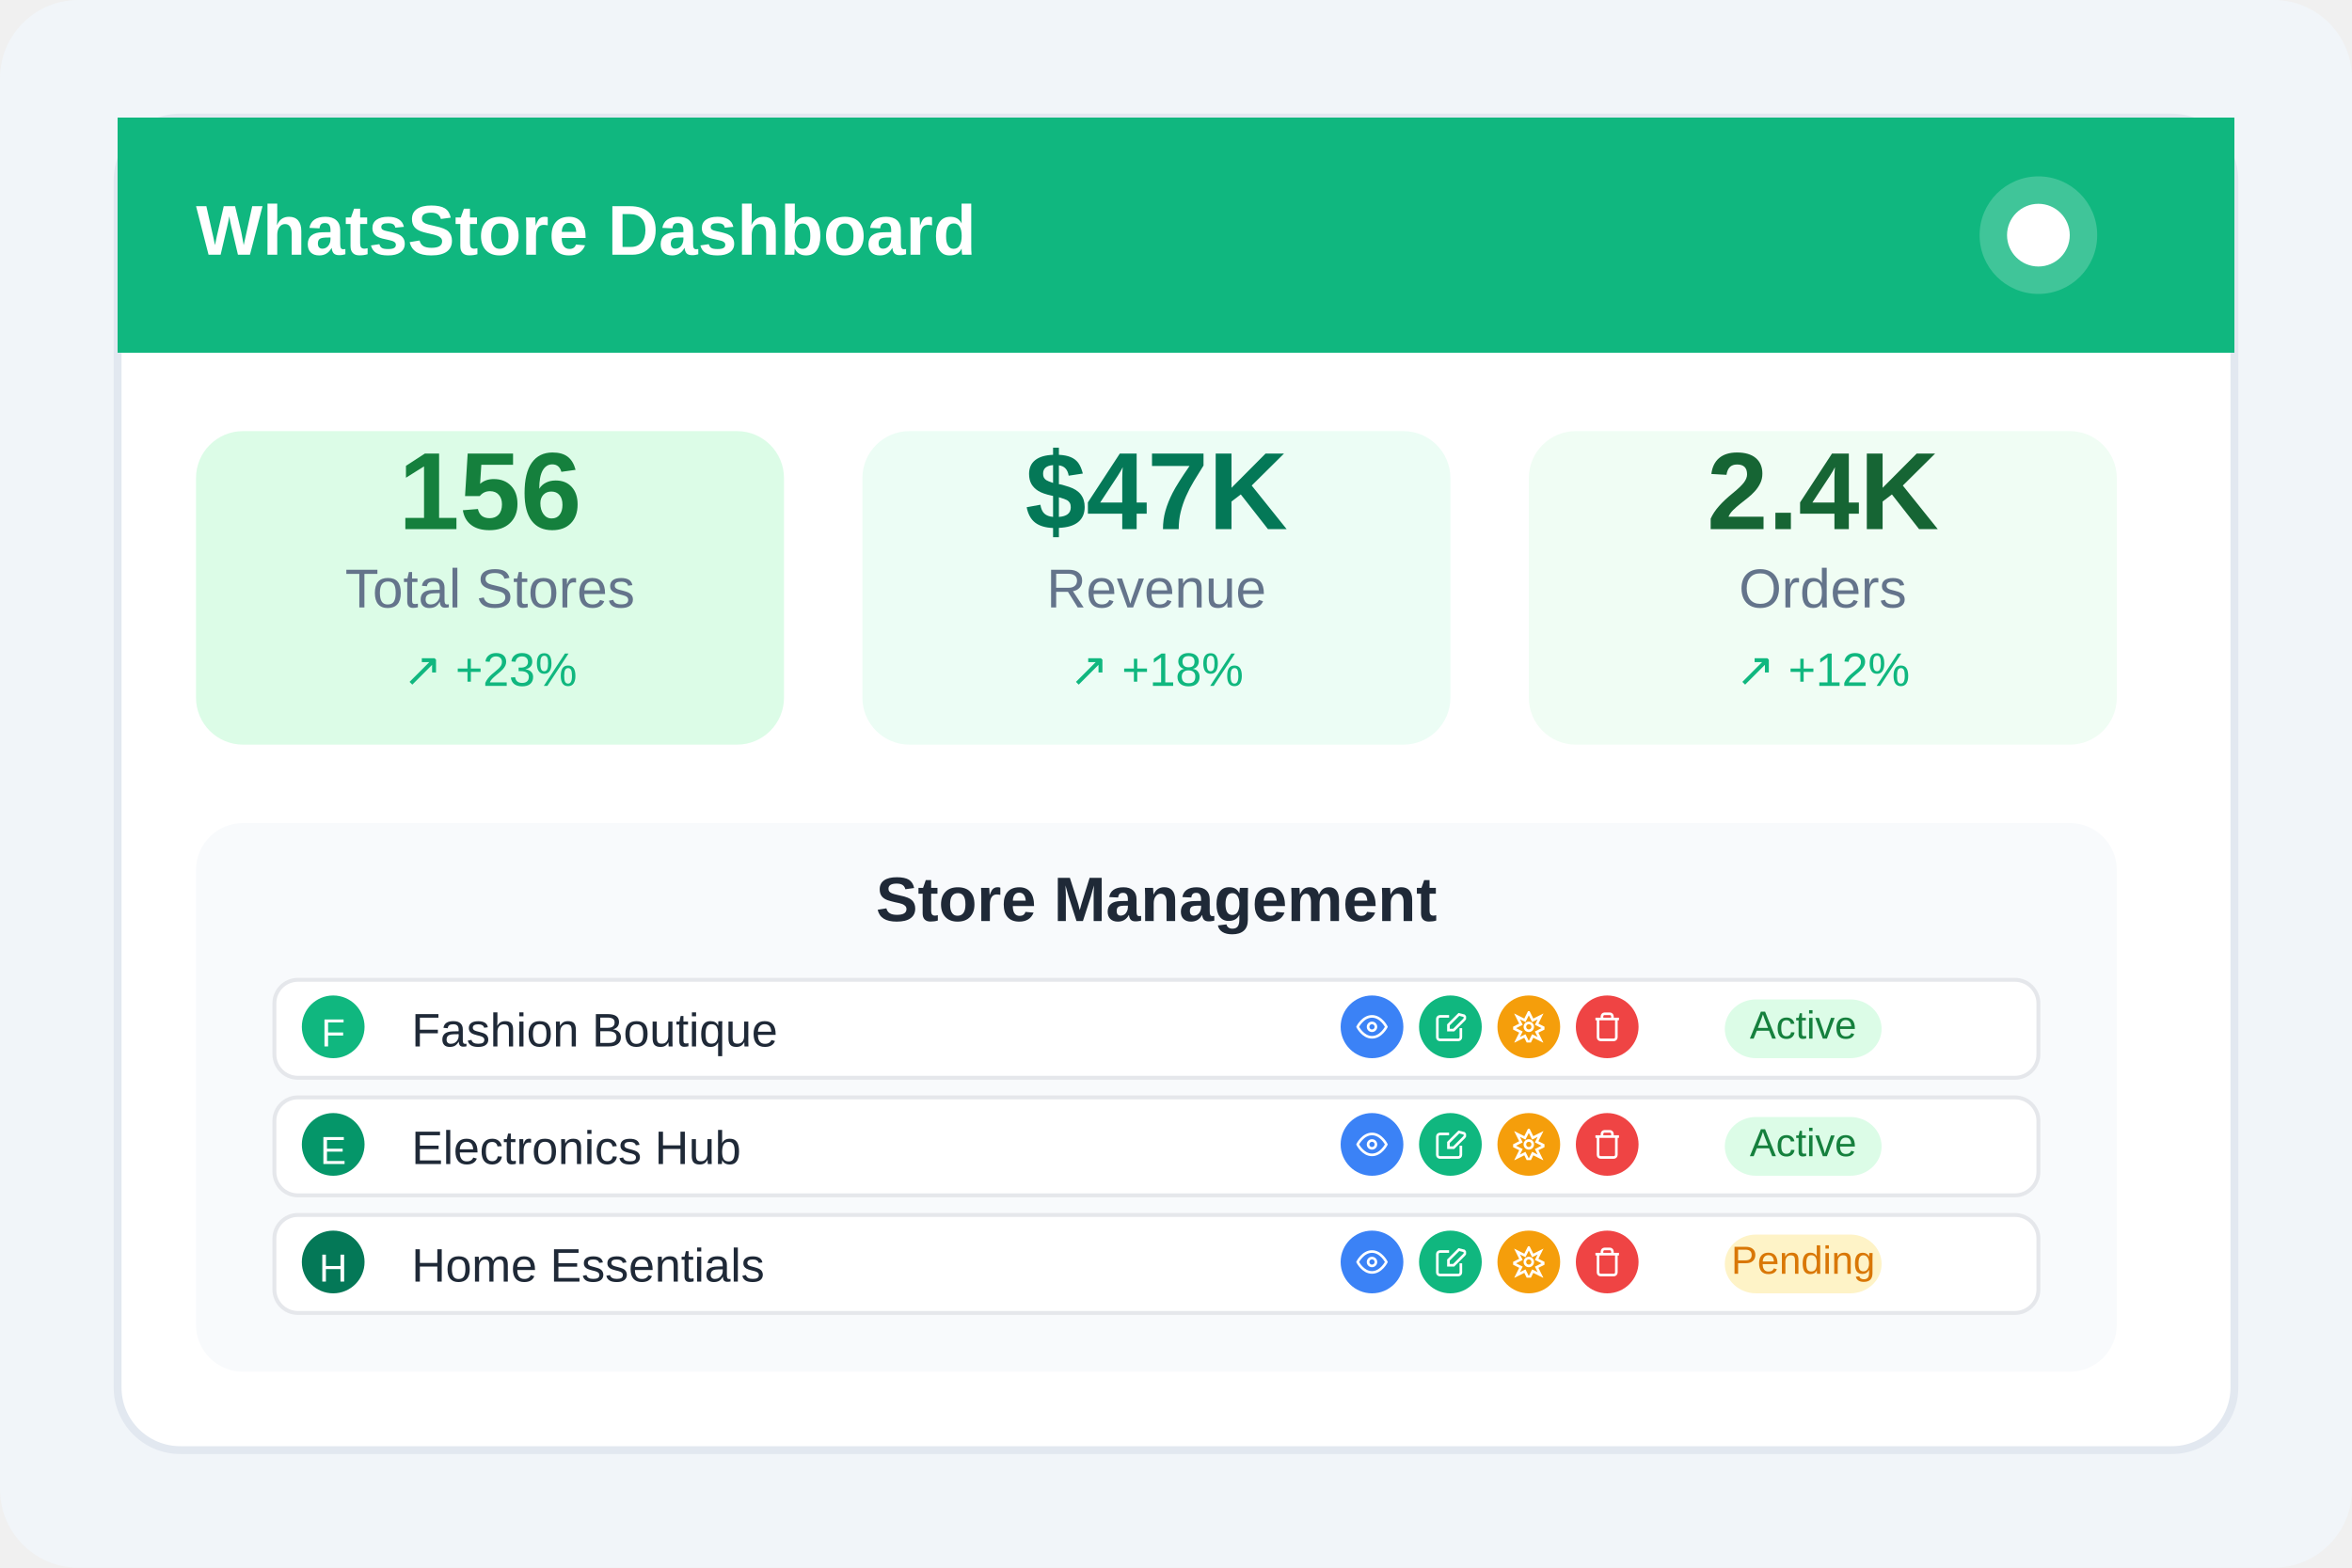
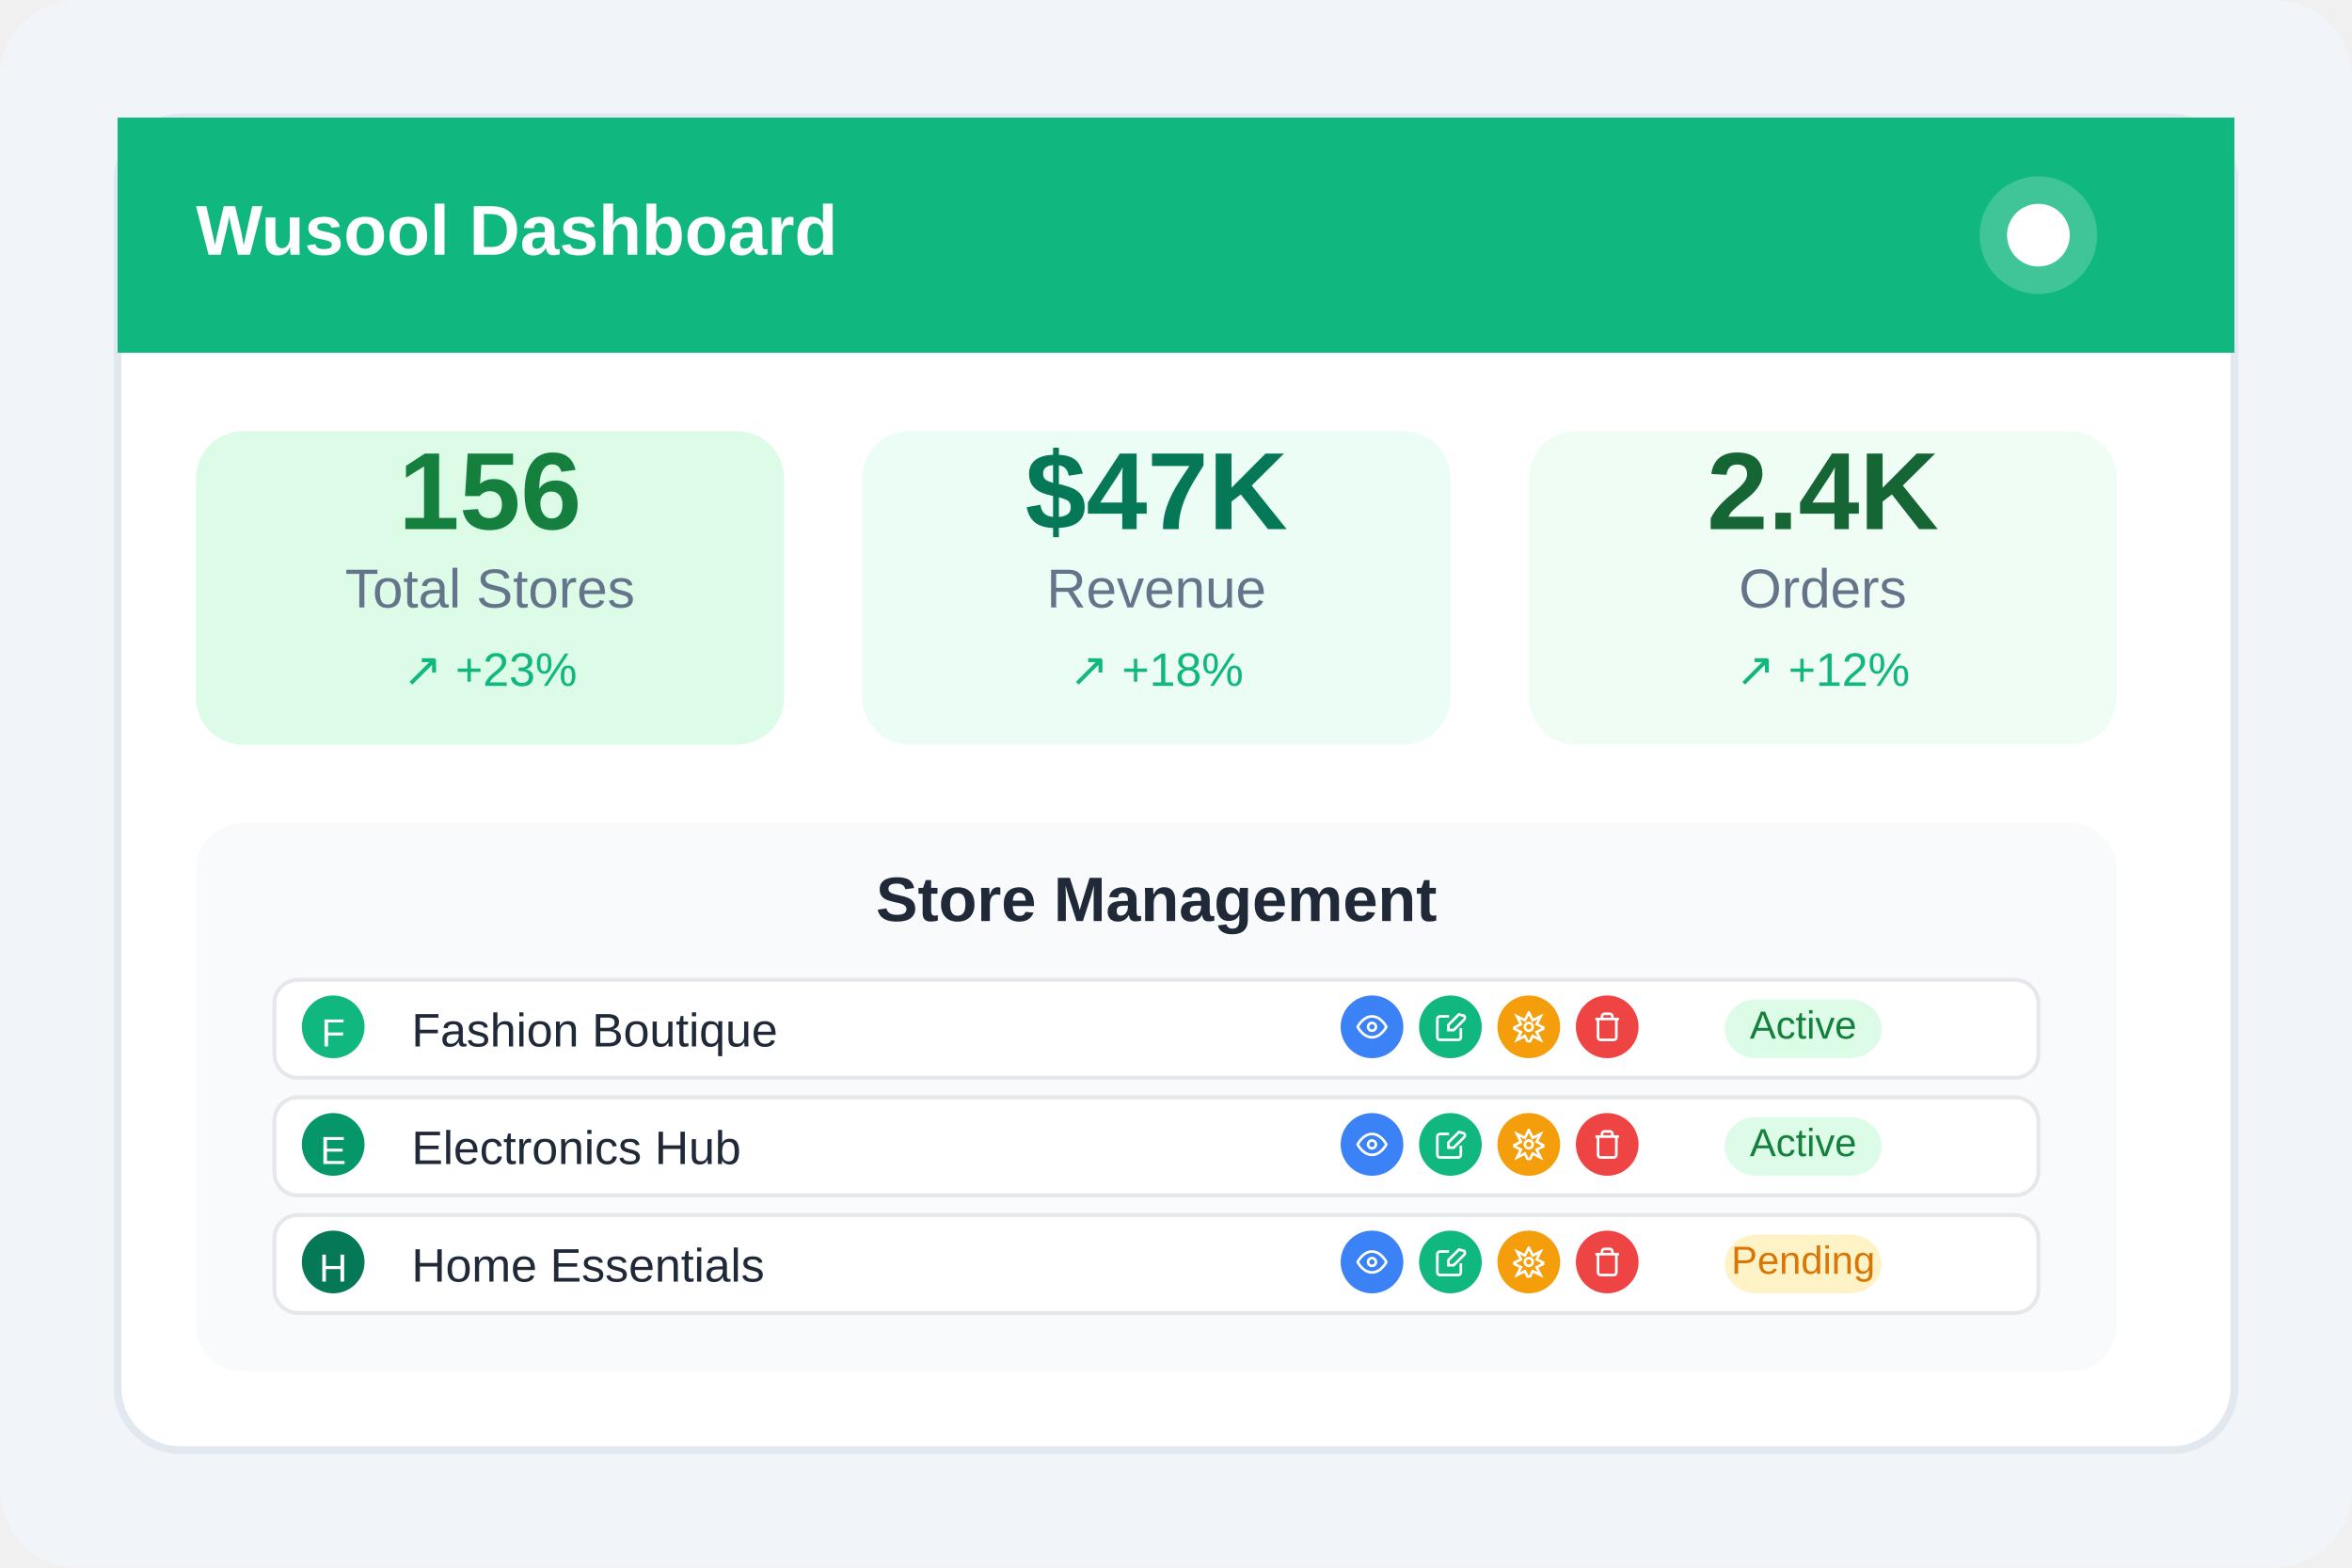
<svg xmlns="http://www.w3.org/2000/svg" width="600" height="400" viewBox="0 0 600 400">
  <rect width="600" height="400" fill="#f1f5f9" rx="20" />
  <rect x="30" y="30" width="540" height="340" fill="#ffffff" rx="16" stroke="#e2e8f0" stroke-width="2" />
  <rect x="30" y="30" width="540" height="60" fill="#10b77f" rx="16 16 0 0" />
-   <text x="50" y="65" font-family="Arial, sans-serif" font-size="18" font-weight="bold" fill="#ffffff">WhatsStore Dashboard</text>
+   <text x="50" y="65" font-family="Arial, sans-serif" font-size="18" font-weight="bold" fill="#ffffff">Wusool Dashboard</text>
  <circle cx="520" cy="60" r="15" fill="#ffffff" fill-opacity="0.2" />
  <circle cx="520" cy="60" r="8" fill="#ffffff" />
  <rect x="50" y="110" width="150" height="80" fill="#dcfce7" rx="12" />
  <text x="125" y="135" font-family="Arial, sans-serif" font-size="28" font-weight="bold" fill="#15803d" text-anchor="middle">156</text>
  <text x="125" y="155" font-family="Arial, sans-serif" font-size="14" fill="#64748b" text-anchor="middle">Total Stores</text>
  <text x="125" y="175" font-family="Arial, sans-serif" font-size="12" fill="#10b77f" text-anchor="middle">↗ +23%</text>
  <rect x="220" y="110" width="150" height="80" fill="#ecfdf5" rx="12" />
  <text x="295" y="135" font-family="Arial, sans-serif" font-size="28" font-weight="bold" fill="#047857" text-anchor="middle">$47K</text>
  <text x="295" y="155" font-family="Arial, sans-serif" font-size="14" fill="#64748b" text-anchor="middle">Revenue</text>
  <text x="295" y="175" font-family="Arial, sans-serif" font-size="12" fill="#10b77f" text-anchor="middle">↗ +18%</text>
  <rect x="390" y="110" width="150" height="80" fill="#f0fdf4" rx="12" />
  <text x="465" y="135" font-family="Arial, sans-serif" font-size="28" font-weight="bold" fill="#166534" text-anchor="middle">2.4K</text>
  <text x="465" y="155" font-family="Arial, sans-serif" font-size="14" fill="#64748b" text-anchor="middle">Orders</text>
  <text x="465" y="175" font-family="Arial, sans-serif" font-size="12" fill="#10b77f" text-anchor="middle">↗ +12%</text>
  <rect x="50" y="210" width="490" height="140" fill="#f8fafc" rx="12" />
  <text x="295" y="235" font-family="Arial, sans-serif" font-size="16" font-weight="bold" fill="#1f2937" text-anchor="middle">Store Management</text>
  <rect x="70" y="250" width="450" height="25" fill="#ffffff" rx="6" stroke="#e5e7eb" stroke-width="1" />
  <circle cx="85" cy="262" r="8" fill="#10b77f" />
  <text x="85" y="267" font-family="Arial, sans-serif" font-size="10" fill="#ffffff" text-anchor="middle">F</text>
  <text x="105" y="267" font-family="Arial, sans-serif" font-size="12" fill="#1f2937">Fashion Boutique</text>
  <circle cx="350" cy="262" r="8" fill="#3b82f6" />
  <svg x="346" y="258" width="8" height="8" viewBox="0 0 24 24" fill="none">
    <path d="M1 12s4-8 11-8 11 8 11 8-4 8-11 8-11-8-11-8z" stroke="#ffffff" stroke-width="2" />
    <circle cx="12" cy="12" r="3" stroke="#ffffff" stroke-width="2" />
  </svg>
  <circle cx="370" cy="262" r="8" fill="#10b77f" />
  <svg x="366" y="258" width="8" height="8" viewBox="0 0 24 24" fill="none">
    <path d="M11 4H4a2 2 0 0 0-2 2v14a2 2 0 0 0 2 2h14a2 2 0 0 0 2-2v-7" stroke="#ffffff" stroke-width="2" />
    <path d="m18.5 2.5-8 8v4h4l8-8a2 2 0 0 0 0-3z" stroke="#ffffff" stroke-width="2" />
  </svg>
  <circle cx="390" cy="262" r="8" fill="#f59e0b" />
  <svg x="386" y="258" width="8" height="8" viewBox="0 0 24 24" fill="none">
    <circle cx="12" cy="12" r="3" stroke="#ffffff" stroke-width="2" />
    <path d="m12 1 3 6 6-3-3 6 6 3-6 3 3 6-6-3-3 6-3-6-6 3 3-6-6-3 6-3-3-6 6 3z" stroke="#ffffff" stroke-width="2" />
  </svg>
  <circle cx="410" cy="262" r="8" fill="#ef4444" />
  <svg x="406" y="258" width="8" height="8" viewBox="0 0 24 24" fill="none">
    <polyline points="3,6 5,6 21,6" stroke="#ffffff" stroke-width="2" />
    <path d="m19 6v14a2 2 0 0 1-2 2H7a2 2 0 0 1-2-2V6m3 0V4a2 2 0 0 1 2-2h4a2 2 0 0 1 2 2v2" stroke="#ffffff" stroke-width="2" />
  </svg>
  <rect x="440" y="255" width="40" height="15" fill="#dcfce7" rx="8" />
  <text x="460" y="265" font-family="Arial, sans-serif" font-size="10" fill="#15803d" text-anchor="middle">Active</text>
  <rect x="70" y="280" width="450" height="25" fill="#ffffff" rx="6" stroke="#e5e7eb" stroke-width="1" />
  <circle cx="85" cy="292" r="8" fill="#059669" />
  <text x="85" y="297" font-family="Arial, sans-serif" font-size="10" fill="#ffffff" text-anchor="middle">E</text>
  <text x="105" y="297" font-family="Arial, sans-serif" font-size="12" fill="#1f2937">Electronics Hub</text>
  <circle cx="350" cy="292" r="8" fill="#3b82f6" />
  <svg x="346" y="288" width="8" height="8" viewBox="0 0 24 24" fill="none">
    <path d="M1 12s4-8 11-8 11 8 11 8-4 8-11 8-11-8-11-8z" stroke="#ffffff" stroke-width="2" />
    <circle cx="12" cy="12" r="3" stroke="#ffffff" stroke-width="2" />
  </svg>
  <circle cx="370" cy="292" r="8" fill="#10b77f" />
  <svg x="366" y="288" width="8" height="8" viewBox="0 0 24 24" fill="none">
    <path d="M11 4H4a2 2 0 0 0-2 2v14a2 2 0 0 0 2 2h14a2 2 0 0 0 2-2v-7" stroke="#ffffff" stroke-width="2" />
    <path d="m18.5 2.5-8 8v4h4l8-8a2 2 0 0 0 0-3z" stroke="#ffffff" stroke-width="2" />
  </svg>
  <circle cx="390" cy="292" r="8" fill="#f59e0b" />
  <svg x="386" y="288" width="8" height="8" viewBox="0 0 24 24" fill="none">
    <circle cx="12" cy="12" r="3" stroke="#ffffff" stroke-width="2" />
    <path d="m12 1 3 6 6-3-3 6 6 3-6 3 3 6-6-3-3 6-3-6-6 3 3-6-6-3 6-3-3-6 6 3z" stroke="#ffffff" stroke-width="2" />
  </svg>
  <circle cx="410" cy="292" r="8" fill="#ef4444" />
  <svg x="406" y="288" width="8" height="8" viewBox="0 0 24 24" fill="none">
    <polyline points="3,6 5,6 21,6" stroke="#ffffff" stroke-width="2" />
    <path d="m19 6v14a2 2 0 0 1-2 2H7a2 2 0 0 1-2-2V6m3 0V4a2 2 0 0 1 2-2h4a2 2 0 0 1 2 2v2" stroke="#ffffff" stroke-width="2" />
  </svg>
  <rect x="440" y="285" width="40" height="15" fill="#dcfce7" rx="8" />
  <text x="460" y="295" font-family="Arial, sans-serif" font-size="10" fill="#15803d" text-anchor="middle">Active</text>
  <rect x="70" y="310" width="450" height="25" fill="#ffffff" rx="6" stroke="#e5e7eb" stroke-width="1" />
  <circle cx="85" cy="322" r="8" fill="#047857" />
  <text x="85" y="327" font-family="Arial, sans-serif" font-size="10" fill="#ffffff" text-anchor="middle">H</text>
  <text x="105" y="327" font-family="Arial, sans-serif" font-size="12" fill="#1f2937">Home Essentials</text>
  <circle cx="350" cy="322" r="8" fill="#3b82f6" />
  <svg x="346" y="318" width="8" height="8" viewBox="0 0 24 24" fill="none">
    <path d="M1 12s4-8 11-8 11 8 11 8-4 8-11 8-11-8-11-8z" stroke="#ffffff" stroke-width="2" />
    <circle cx="12" cy="12" r="3" stroke="#ffffff" stroke-width="2" />
  </svg>
  <circle cx="370" cy="322" r="8" fill="#10b77f" />
  <svg x="366" y="318" width="8" height="8" viewBox="0 0 24 24" fill="none">
    <path d="M11 4H4a2 2 0 0 0-2 2v14a2 2 0 0 0 2 2h14a2 2 0 0 0 2-2v-7" stroke="#ffffff" stroke-width="2" />
    <path d="m18.5 2.5-8 8v4h4l8-8a2 2 0 0 0 0-3z" stroke="#ffffff" stroke-width="2" />
  </svg>
  <circle cx="390" cy="322" r="8" fill="#f59e0b" />
  <svg x="386" y="318" width="8" height="8" viewBox="0 0 24 24" fill="none">
    <circle cx="12" cy="12" r="3" stroke="#ffffff" stroke-width="2" />
    <path d="m12 1 3 6 6-3-3 6 6 3-6 3 3 6-6-3-3 6-3-6-6 3 3-6-6-3 6-3-3-6 6 3z" stroke="#ffffff" stroke-width="2" />
  </svg>
  <circle cx="410" cy="322" r="8" fill="#ef4444" />
  <svg x="406" y="318" width="8" height="8" viewBox="0 0 24 24" fill="none">
    <polyline points="3,6 5,6 21,6" stroke="#ffffff" stroke-width="2" />
    <path d="m19 6v14a2 2 0 0 1-2 2H7a2 2 0 0 1-2-2V6m3 0V4a2 2 0 0 1 2-2h4a2 2 0 0 1 2 2v2" stroke="#ffffff" stroke-width="2" />
  </svg>
  <rect x="440" y="315" width="40" height="15" fill="#fef3c7" rx="8" />
  <text x="460" y="325" font-family="Arial, sans-serif" font-size="10" fill="#d97706" text-anchor="middle">Pending</text>
</svg>
